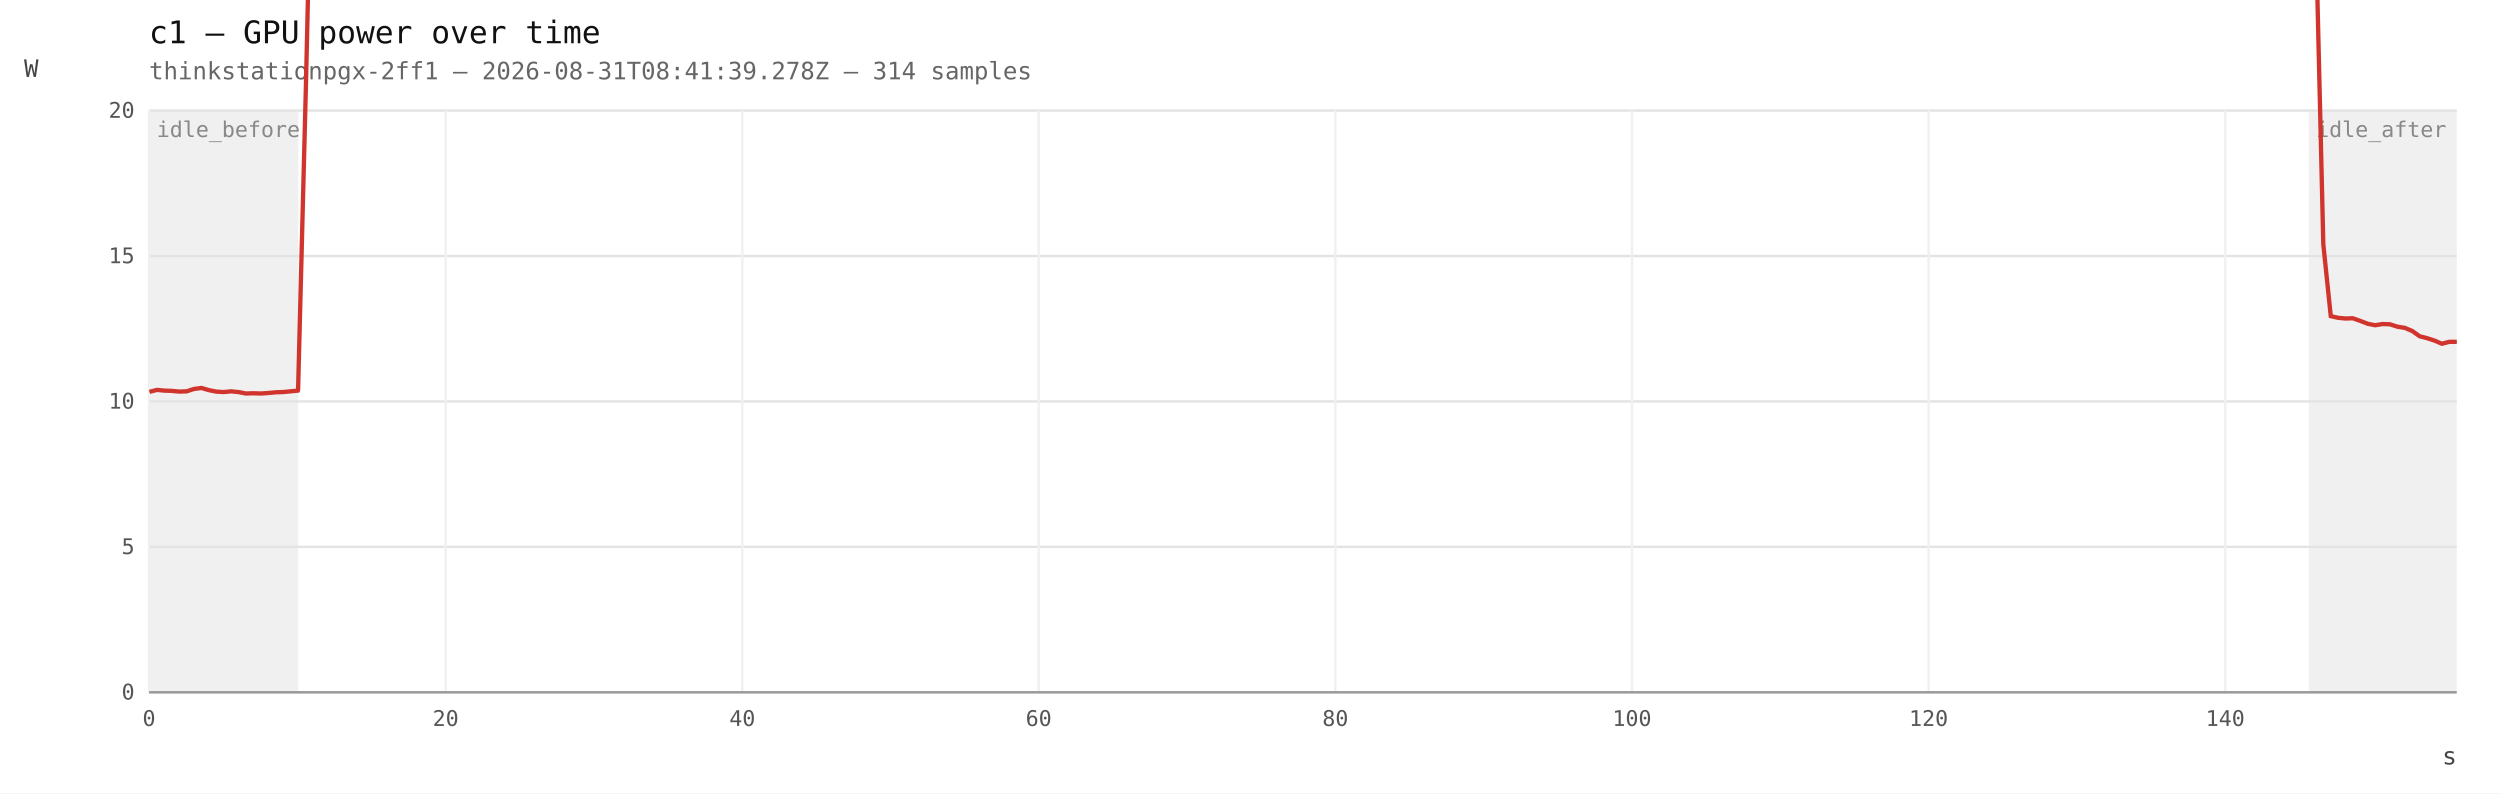
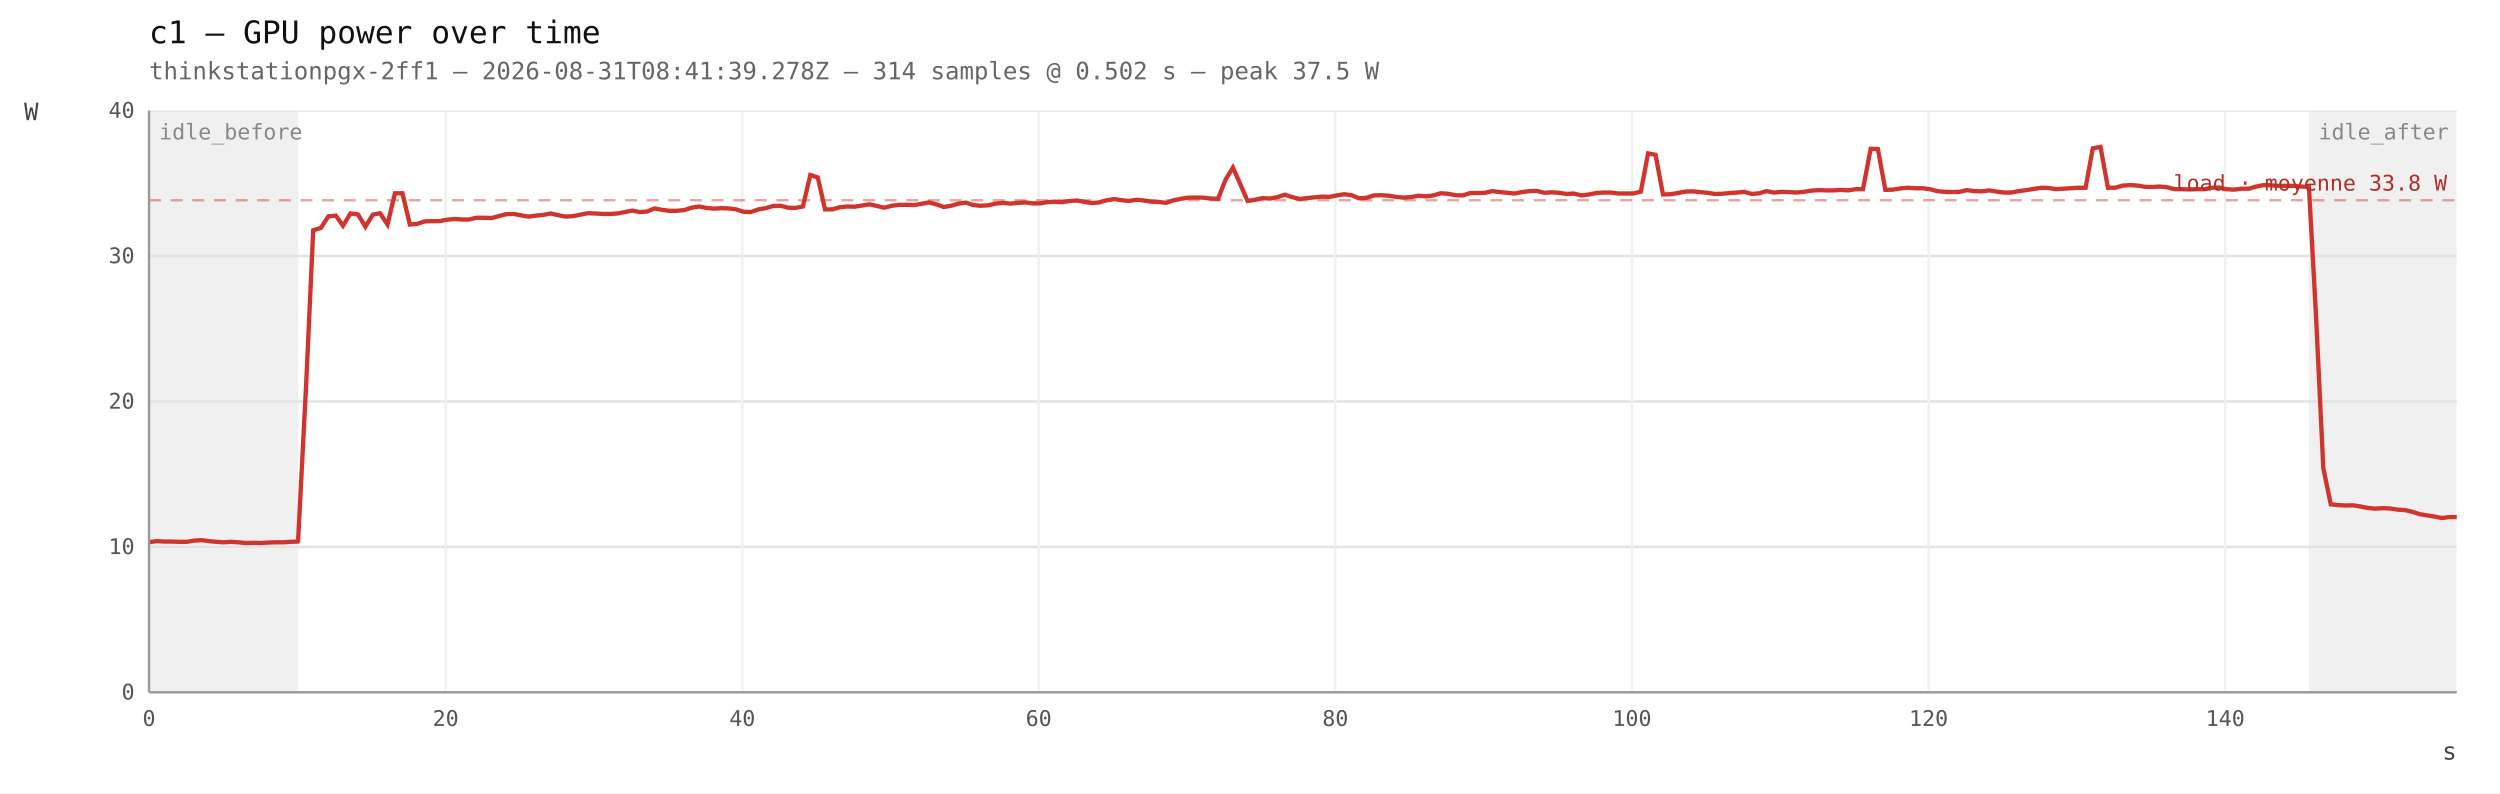
<svg xmlns="http://www.w3.org/2000/svg" width="1040" height="330" viewBox="0 0 1040 330" font-family="Menlo,Consolas,monospace">
+   <defs>
+     <clipPath id="plot-clip">
+       <rect x="62" y="46" width="960" height="242" />
+     </clipPath>
+   </defs>
  <rect width="1040" height="330" fill="#ffffff" />
  <text x="62" y="18" font-size="13" fill="#111">c1 — GPU power over time</text>
-   <text x="62" y="33" font-size="10" fill="#666">thinkstationpgx-2ff1 — 2026-08-31T08:41:39.278Z — 314 samples</text>
-   <rect x="62.2" y="46" width="61.9" height="242" fill="#000000" opacity="0.06" />
-   <text x="65.2" y="57" font-size="9" fill="#888">idle_before</text>
-   <rect x="960.5" y="46" width="61.5" height="242" fill="#000000" opacity="0.06" />
-   <text x="963.5" y="57" font-size="9" fill="#888">idle_after</text>
-   <line x1="62" y1="288.0" x2="1022" y2="288.0" stroke="#e3e3e3" stroke-width="1" />
+   <text x="62" y="33" font-size="10" fill="#666">thinkstationpgx-2ff1 — 2026-08-31T08:41:39.278Z — 314 samples @ 0.502 s — peak 37.5 W</text>
+   <g clip-path="url(#plot-clip)">
+     <rect x="62.2" y="46" width="61.9" height="242" fill="#000000" opacity="0.06" />
+     <rect x="960.5" y="46" width="61.5" height="242" fill="#000000" opacity="0.06" />
+     <line x1="62" y1="288.0" x2="1022" y2="288.0" stroke="#e3e3e3" stroke-width="1" />
+     <line x1="62" y1="227.5" x2="1022" y2="227.5" stroke="#e3e3e3" stroke-width="1" />
+     <line x1="62" y1="167.0" x2="1022" y2="167.0" stroke="#e3e3e3" stroke-width="1" />
+     <line x1="62" y1="106.5" x2="1022" y2="106.5" stroke="#e3e3e3" stroke-width="1" />
+     <line x1="62" y1="46.0" x2="1022" y2="46.0" stroke="#e3e3e3" stroke-width="1" />
+     <line x1="62.0" y1="46" x2="62.0" y2="288" stroke="#f0f0f0" stroke-width="1" />
+     <line x1="185.4" y1="46" x2="185.4" y2="288" stroke="#f0f0f0" stroke-width="1" />
+     <line x1="308.8" y1="46" x2="308.8" y2="288" stroke="#f0f0f0" stroke-width="1" />
+     <line x1="432.1" y1="46" x2="432.1" y2="288" stroke="#f0f0f0" stroke-width="1" />
+     <line x1="555.5" y1="46" x2="555.5" y2="288" stroke="#f0f0f0" stroke-width="1" />
+     <line x1="678.9" y1="46" x2="678.9" y2="288" stroke="#f0f0f0" stroke-width="1" />
+     <line x1="802.3" y1="46" x2="802.3" y2="288" stroke="#f0f0f0" stroke-width="1" />
+     <line x1="925.7" y1="46" x2="925.7" y2="288" stroke="#f0f0f0" stroke-width="1" />
+     <line x1="62" y1="83.3" x2="1022" y2="83.3" stroke="#d0342c" opacity="0.45" stroke-dasharray="5,4" stroke-width="1" />
+     <polyline fill="none" stroke="#d0342c" stroke-width="1.8" points="62.2,225.5 65.3,225.1 68.4,225.3 71.4,225.3 74.5,225.4 77.6,225.4 80.7,224.9 83.8,224.7 86.9,225.1 89.9,225.4 93.0,225.6 96.1,225.4 99.2,225.6 102.3,225.9 105.4,225.8 108.5,225.9 111.5,225.7 114.6,225.6 117.7,225.6 120.8,225.4 123.9,225.3 124.0,225.1 127.3,161.1 130.3,95.8 133.5,94.8 136.6,90.0 139.7,89.7 142.7,93.9 145.8,88.8 148.9,89.2 152.0,94.3 155.1,89.3 158.1,88.7 161.2,93.4 164.3,80.4 167.4,80.4 170.5,93.4 173.6,93.1 176.7,92.1 179.8,92.0 182.8,92.0 186.0,91.4 189.0,91.1 192.1,91.3 195.1,91.3 198.2,90.6 201.4,90.6 204.5,90.7 207.5,89.9 210.6,89.1 213.7,89.0 216.8,89.6 219.8,90.1 222.9,89.7 226.0,89.4 229.1,88.8 232.1,89.5 235.2,90.1 238.4,89.9 241.5,89.3 244.5,88.7 247.6,88.8 250.7,89.0 253.8,89.0 256.9,88.8 260.0,88.2 263.0,87.6 266.1,88.2 269.2,88.0 272.3,86.7 275.4,87.3 278.5,87.7 281.5,87.7 284.6,87.4 287.7,86.4 290.8,85.9 293.9,86.5 297.0,86.8 300.0,86.6 303.1,86.7 306.2,87.1 309.3,88.1 312.4,88.2 315.5,87.1 318.6,86.6 321.6,85.7 324.7,85.6 327.8,86.4 330.9,86.5 334.0,85.9 337.1,72.8 340.2,73.8 343.2,87.1 346.3,87.1 349.4,86.2 352.5,85.9 355.5,86.0 358.6,85.5 361.8,85.0 364.8,85.7 367.9,86.4 371.0,85.6 374.1,85.2 377.2,85.2 380.3,85.3 383.3,84.8 386.4,84.2 389.5,85.0 392.6,86.1 395.7,85.6 398.7,84.7 401.9,84.3 404.9,85.3 408.0,85.6 411.1,85.4 414.2,84.7 417.3,84.4 420.3,84.7 423.4,84.4 426.5,84.2 429.6,84.6 432.7,84.6 435.7,84.1 438.9,83.9 441.9,84.1 445.1,83.6 448.1,83.4 451.2,84.0 454.3,84.5 457.3,84.2 460.4,83.3 463.6,82.8 466.6,83.3 469.7,83.6 472.8,83.1 475.9,83.4 479.0,83.9 482.0,84.0 485.1,84.4 488.2,83.3 491.3,82.7 494.4,82.2 497.5,82.2 500.5,82.2 503.7,82.6 506.7,82.7 509.9,74.6 512.9,69.7 516.0,76.7 519.0,83.6 522.1,83.1 525.2,82.4 528.3,82.6 531.4,82.0 534.5,81.0 537.6,82.0 540.7,82.8 543.7,82.4 546.8,82.1 549.9,81.8 553.0,81.9 556.1,81.3 559.2,80.8 562.2,81.2 565.3,82.5 568.4,82.3 571.5,81.3 574.5,81.2 577.6,81.4 580.8,81.9 583.8,82.2 587.0,82.0 590.0,81.4 593.1,81.7 596.2,81.3 599.3,80.4 602.3,80.6 605.5,81.2 608.5,81.3 611.6,80.3 614.6,80.3 617.8,80.2 620.8,79.5 623.9,79.9 627.0,80.2 630.1,80.5 633.2,79.9 636.3,79.5 639.3,79.4 642.5,80.2 645.5,80.0 648.6,80.2 651.7,80.7 654.7,80.5 657.9,81.3 661.0,80.9 664.0,80.3 667.1,80.1 670.2,80.1 673.2,80.5 676.3,80.5 679.5,80.5 682.6,79.7 685.6,63.8 688.7,64.4 691.8,80.9 694.9,80.8 698.0,80.3 701.0,79.7 704.1,79.6 707.2,79.9 710.3,80.2 713.4,80.7 716.5,80.6 719.6,80.3 722.6,80.1 725.7,79.8 728.8,80.7 731.9,80.4 734.9,79.5 738.0,80.1 741.1,79.8 744.2,79.9 747.3,80.1 750.4,79.8 753.5,79.3 756.6,79.1 759.6,79.2 762.7,79.2 765.8,79.0 768.8,79.2 772.0,78.7 775.0,78.7 778.2,61.9 781.2,62.0 784.3,79.0 787.4,78.9 790.5,78.4 793.6,78.1 796.6,78.3 799.7,78.3 802.8,78.7 805.9,79.5 809.0,79.8 812.1,79.9 815.2,79.8 818.2,79.1 821.3,79.5 824.4,79.6 827.5,79.2 830.6,79.7 833.7,80.1 836.7,80.1 839.8,79.5 842.9,79.1 846.0,78.6 849.1,78.1 852.2,78.2 855.3,78.7 858.4,78.5 861.5,78.3 864.6,78.1 867.6,78.1 870.6,61.7 873.8,61.1 876.9,78.1 879.9,78.1 883.1,77.2 886.1,77.0 889.2,77.2 892.3,77.7 895.3,77.8 898.4,77.6 901.5,77.9 904.6,78.7 907.7,78.7 910.8,78.8 913.8,78.7 917.0,78.7 920.0,78.1 923.1,78.0 926.2,78.7 929.3,78.9 932.4,78.5 935.5,78.5 938.6,77.6 941.6,77.0 944.7,77.1 947.8,77.3 950.8,77.3 954.0,77.3 957.0,77.6 960.1,77.7 960.5,77.6 963.4,130.2 966.5,194.8 969.6,209.8 972.6,210.1 975.7,210.3 978.8,210.2 981.9,210.7 985.0,211.3 988.1,211.6 991.1,211.4 994.2,211.5 997.3,212.0 1000.4,212.2 1003.5,212.9 1006.6,213.9 1009.7,214.4 1012.8,214.9 1015.8,215.5 1018.9,215.1 1022.0,215.1" />
+   </g>
+   <line x1="62" y1="288" x2="1022" y2="288" stroke="#999" stroke-width="1" />
+   <line x1="62" y1="46" x2="62" y2="288" stroke="#999" stroke-width="1" />
  <text x="56" y="291.0" font-size="9" fill="#555" text-anchor="end">0</text>
-   <line x1="62" y1="227.5" x2="1022" y2="227.5" stroke="#e3e3e3" stroke-width="1" />
-   <text x="56" y="230.5" font-size="9" fill="#555" text-anchor="end">5</text>
-   <line x1="62" y1="167.0" x2="1022" y2="167.0" stroke="#e3e3e3" stroke-width="1" />
-   <text x="56" y="170.0" font-size="9" fill="#555" text-anchor="end">10</text>
-   <line x1="62" y1="106.5" x2="1022" y2="106.5" stroke="#e3e3e3" stroke-width="1" />
-   <text x="56" y="109.5" font-size="9" fill="#555" text-anchor="end">15</text>
-   <line x1="62" y1="46.0" x2="1022" y2="46.0" stroke="#e3e3e3" stroke-width="1" />
-   <text x="56" y="49.0" font-size="9" fill="#555" text-anchor="end">20</text>
-   <line x1="62.0" y1="46" x2="62.0" y2="288" stroke="#f0f0f0" stroke-width="1" />
+   <text x="56" y="230.5" font-size="9" fill="#555" text-anchor="end">10</text>
+   <text x="56" y="170.0" font-size="9" fill="#555" text-anchor="end">20</text>
+   <text x="56" y="109.5" font-size="9" fill="#555" text-anchor="end">30</text>
+   <text x="56" y="49.0" font-size="9" fill="#555" text-anchor="end">40</text>
  <text x="62.0" y="302" font-size="9" fill="#555" text-anchor="middle">0</text>
-   <line x1="185.4" y1="46" x2="185.4" y2="288" stroke="#f0f0f0" stroke-width="1" />
  <text x="185.4" y="302" font-size="9" fill="#555" text-anchor="middle">20</text>
-   <line x1="308.8" y1="46" x2="308.8" y2="288" stroke="#f0f0f0" stroke-width="1" />
  <text x="308.8" y="302" font-size="9" fill="#555" text-anchor="middle">40</text>
-   <line x1="432.1" y1="46" x2="432.1" y2="288" stroke="#f0f0f0" stroke-width="1" />
  <text x="432.1" y="302" font-size="9" fill="#555" text-anchor="middle">60</text>
-   <line x1="555.5" y1="46" x2="555.5" y2="288" stroke="#f0f0f0" stroke-width="1" />
  <text x="555.5" y="302" font-size="9" fill="#555" text-anchor="middle">80</text>
-   <line x1="678.9" y1="46" x2="678.9" y2="288" stroke="#f0f0f0" stroke-width="1" />
  <text x="678.9" y="302" font-size="9" fill="#555" text-anchor="middle">100</text>
-   <line x1="802.3" y1="46" x2="802.3" y2="288" stroke="#f0f0f0" stroke-width="1" />
  <text x="802.3" y="302" font-size="9" fill="#555" text-anchor="middle">120</text>
-   <line x1="925.7" y1="46" x2="925.7" y2="288" stroke="#f0f0f0" stroke-width="1" />
  <text x="925.7" y="302" font-size="9" fill="#555" text-anchor="middle">140</text>
-   <line x1="62" y1="288" x2="1022" y2="288" stroke="#999" stroke-width="1" />
-   <text x="1022" y="318" font-size="10" fill="#444" text-anchor="end">s</text>
-   <text x="10" y="32" font-size="10" fill="#444">W</text>
-   <polyline fill="none" stroke="#3b6fb5" stroke-width="1" opacity="0.75" points="62.2,163.0 65.3,162.2 68.4,162.5 71.4,162.6 74.5,162.9 77.6,162.8 80.7,161.8 83.8,161.4 86.9,162.3 89.9,162.9 93.0,163.1 96.1,162.8 99.2,163.1 102.3,163.7 105.4,163.6 108.5,163.7 111.5,163.5 114.6,163.2 117.7,163.1 120.8,162.8 123.9,162.5 124.0,162.3 127.3,34.1 130.3,-96.4 133.5,-98.4 136.6,-108.0 139.7,-108.5 142.7,-100.2 145.8,-110.3 148.9,-109.6 152.0,-99.3 155.1,-109.5 158.1,-110.7 161.2,-101.1 164.3,-127.2 167.4,-127.2 170.5,-101.3 173.6,-101.9 176.7,-103.8 179.8,-104.0 182.8,-103.9 186.0,-105.1 189.0,-105.9 192.1,-105.5 195.1,-105.4 198.2,-106.8 201.4,-106.7 204.5,-106.6 207.5,-108.3 210.6,-109.7 213.7,-110.1 216.8,-108.8 219.8,-107.8 222.9,-108.5 226.0,-109.2 229.1,-110.3 232.1,-109.0 235.2,-107.8 238.4,-108.3 241.5,-109.5 244.5,-110.7 247.6,-110.3 250.7,-110.0 253.8,-110.0 256.9,-110.3 260.0,-111.7 263.0,-112.8 266.1,-111.7 269.2,-112.0 272.3,-114.6 275.4,-113.4 278.5,-112.5 281.5,-112.5 284.6,-113.1 287.7,-115.2 290.8,-116.1 293.9,-115.1 297.0,-114.4 300.0,-114.8 303.1,-114.7 306.2,-113.8 309.3,-111.8 312.4,-111.5 315.5,-113.8 318.6,-114.8 321.6,-116.5 324.7,-116.9 327.8,-115.3 330.9,-114.9 334.0,-116.1 337.1,-142.4 340.2,-140.5 343.2,-113.7 346.3,-113.7 349.4,-115.5 352.5,-116.3 355.5,-116.0 358.6,-117.0 361.8,-118.1 364.8,-116.5 367.9,-115.2 371.0,-116.9 374.1,-117.6 377.2,-117.6 380.3,-117.5 383.3,-118.3 386.4,-119.6 389.5,-118.0 392.6,-115.8 395.7,-116.7 398.7,-118.7 401.9,-119.4 404.9,-117.5 408.0,-116.9 411.1,-117.2 414.2,-118.6 417.3,-119.2 420.3,-118.7 423.4,-119.3 426.5,-119.6 429.6,-118.8 432.7,-118.8 435.7,-119.9 438.9,-120.3 441.9,-119.8 445.1,-120.9 448.1,-121.1 451.2,-120.0 454.3,-118.9 457.3,-119.6 460.4,-121.5 463.6,-122.4 466.6,-121.5 469.7,-120.9 472.8,-121.8 475.9,-121.1 479.0,-120.1 482.0,-120.0 485.1,-119.3 488.2,-121.3 491.3,-122.6 494.4,-123.5 497.5,-123.5 500.5,-123.5 503.7,-122.8 506.7,-122.6 509.9,-138.9 512.9,-148.7 516.0,-134.5 519.0,-120.9 522.1,-121.7 525.2,-123.2 528.3,-122.8 531.4,-124.0 534.5,-126.1 537.6,-124.0 540.7,-122.4 543.7,-123.2 546.8,-123.8 549.9,-124.4 553.0,-124.2 556.1,-125.3 559.2,-126.4 562.2,-125.7 565.3,-122.9 568.4,-123.4 571.5,-125.3 574.5,-125.7 577.6,-125.2 580.8,-124.2 583.8,-123.6 587.0,-124.0 590.0,-125.2 593.1,-124.6 596.2,-125.3 599.3,-127.3 602.3,-126.8 605.5,-125.7 608.5,-125.5 611.6,-127.4 614.6,-127.4 617.8,-127.6 620.8,-129.1 623.9,-128.2 627.0,-127.5 630.1,-127.0 633.2,-128.1 636.3,-129.1 639.3,-129.2 642.5,-127.6 645.5,-128.0 648.6,-127.6 651.7,-126.5 654.7,-126.9 657.9,-125.5 661.0,-126.2 664.0,-127.4 667.1,-127.9 670.2,-127.9 673.2,-126.9 676.3,-127.0 679.5,-126.9 682.6,-128.6 685.6,-160.3 688.7,-159.2 691.8,-126.2 694.9,-126.4 698.0,-127.4 701.0,-128.6 704.1,-128.7 707.2,-128.2 710.3,-127.6 713.4,-126.7 716.5,-126.8 719.6,-127.4 722.6,-127.8 725.7,-128.4 728.8,-126.7 731.9,-127.2 734.9,-129.1 738.0,-127.9 741.1,-128.4 744.2,-128.2 747.3,-127.8 750.4,-128.4 753.5,-129.3 756.6,-129.8 759.6,-129.7 762.7,-129.7 765.8,-129.9 768.8,-129.7 772.0,-130.5 775.0,-130.7 778.2,-164.2 781.2,-164.1 784.3,-129.9 787.4,-130.3 790.5,-131.3 793.6,-131.7 796.6,-131.4 799.7,-131.4 802.8,-130.5 805.9,-129.0 809.0,-128.4 812.1,-128.2 815.2,-128.5 818.2,-129.8 821.3,-129.0 824.4,-128.8 827.5,-129.7 830.6,-128.6 833.7,-127.8 836.7,-127.9 839.8,-129.0 842.9,-129.8 846.0,-130.8 849.1,-131.7 852.2,-131.5 855.3,-130.7 858.4,-130.9 861.5,-131.4 864.6,-131.9 867.6,-131.9 870.6,-164.5 873.8,-165.8 876.9,-131.7 879.9,-131.9 883.1,-133.6 886.1,-134.0 889.2,-133.6 892.3,-132.6 895.3,-132.5 898.4,-132.8 901.5,-132.1 904.6,-130.7 907.7,-130.5 910.8,-130.4 913.8,-130.7 917.0,-130.5 920.0,-131.7 923.1,-132.0 926.2,-130.7 929.3,-130.2 932.4,-131.0 935.5,-131.0 938.6,-132.7 941.6,-133.9 944.7,-133.8 947.8,-133.4 950.8,-133.4 954.0,-133.4 957.0,-132.8 960.1,-132.6 960.5,-132.8 963.4,-27.7 966.5,101.7 969.6,131.5 972.6,132.2 975.7,132.5 978.8,132.4 981.9,133.5 985.0,134.7 988.1,135.3 991.1,134.8 994.2,134.9 997.3,135.9 1000.4,136.4 1003.5,137.7 1006.6,139.9 1009.7,140.7 1012.8,141.7 1015.8,143.0 1018.9,142.2 1022.0,142.2" />
-   <polyline fill="none" stroke="#d0342c" stroke-width="1.8" points="62.2,163.0 65.3,162.2 68.4,162.5 71.4,162.6 74.5,162.9 77.6,162.8 80.7,161.8 83.8,161.4 86.9,162.3 89.9,162.9 93.0,163.1 96.1,162.8 99.2,163.1 102.3,163.7 105.4,163.6 108.5,163.7 111.5,163.5 114.6,163.2 117.7,163.1 120.8,162.8 123.9,162.5 124.0,162.3 127.3,34.1 130.3,-96.4 133.5,-98.4 136.6,-108.0 139.7,-108.5 142.7,-100.2 145.8,-110.3 148.9,-109.6 152.0,-99.3 155.1,-109.5 158.1,-110.7 161.2,-101.1 164.3,-127.2 167.4,-127.2 170.5,-101.3 173.6,-101.9 176.7,-103.8 179.8,-104.0 182.8,-103.9 186.0,-105.1 189.0,-105.9 192.1,-105.5 195.1,-105.4 198.2,-106.8 201.4,-106.7 204.5,-106.6 207.5,-108.3 210.6,-109.7 213.7,-110.1 216.8,-108.8 219.8,-107.8 222.9,-108.5 226.0,-109.2 229.1,-110.3 232.1,-109.0 235.2,-107.8 238.4,-108.3 241.5,-109.5 244.5,-110.7 247.6,-110.3 250.7,-110.0 253.8,-110.0 256.9,-110.3 260.0,-111.7 263.0,-112.8 266.1,-111.7 269.2,-112.0 272.3,-114.6 275.4,-113.4 278.5,-112.5 281.5,-112.5 284.6,-113.1 287.7,-115.2 290.8,-116.1 293.9,-115.1 297.0,-114.4 300.0,-114.8 303.1,-114.7 306.2,-113.8 309.3,-111.8 312.4,-111.5 315.5,-113.8 318.6,-114.8 321.6,-116.5 324.7,-116.9 327.8,-115.3 330.9,-114.9 334.0,-116.1 337.1,-142.4 340.2,-140.5 343.2,-113.7 346.3,-113.7 349.4,-115.5 352.5,-116.3 355.5,-116.0 358.6,-117.0 361.8,-118.1 364.8,-116.5 367.9,-115.2 371.0,-116.9 374.1,-117.6 377.2,-117.6 380.3,-117.5 383.3,-118.3 386.4,-119.6 389.5,-118.0 392.6,-115.8 395.7,-116.7 398.7,-118.7 401.9,-119.4 404.9,-117.5 408.0,-116.9 411.1,-117.2 414.2,-118.6 417.3,-119.2 420.3,-118.7 423.4,-119.3 426.5,-119.6 429.6,-118.8 432.7,-118.8 435.7,-119.9 438.9,-120.3 441.9,-119.8 445.1,-120.9 448.1,-121.1 451.2,-120.0 454.3,-118.9 457.3,-119.6 460.4,-121.5 463.6,-122.4 466.6,-121.5 469.7,-120.9 472.8,-121.8 475.9,-121.1 479.0,-120.1 482.0,-120.0 485.1,-119.3 488.2,-121.3 491.3,-122.6 494.4,-123.5 497.5,-123.5 500.5,-123.5 503.7,-122.8 506.7,-122.6 509.9,-138.9 512.9,-148.7 516.0,-134.5 519.0,-120.9 522.1,-121.7 525.2,-123.2 528.3,-122.8 531.4,-124.0 534.5,-126.1 537.6,-124.0 540.7,-122.4 543.7,-123.2 546.8,-123.8 549.9,-124.4 553.0,-124.2 556.1,-125.3 559.2,-126.4 562.2,-125.7 565.3,-122.9 568.4,-123.4 571.5,-125.3 574.5,-125.7 577.6,-125.2 580.8,-124.2 583.8,-123.6 587.0,-124.0 590.0,-125.2 593.1,-124.6 596.2,-125.3 599.3,-127.3 602.3,-126.8 605.5,-125.7 608.5,-125.5 611.6,-127.4 614.6,-127.4 617.8,-127.6 620.8,-129.1 623.9,-128.2 627.0,-127.5 630.1,-127.0 633.2,-128.1 636.3,-129.1 639.3,-129.2 642.5,-127.6 645.5,-128.0 648.6,-127.6 651.7,-126.5 654.7,-126.9 657.9,-125.5 661.0,-126.2 664.0,-127.4 667.1,-127.9 670.2,-127.9 673.2,-126.9 676.3,-127.0 679.5,-126.9 682.6,-128.6 685.6,-160.3 688.7,-159.2 691.8,-126.2 694.9,-126.4 698.0,-127.4 701.0,-128.6 704.1,-128.7 707.2,-128.2 710.3,-127.6 713.4,-126.7 716.5,-126.8 719.6,-127.4 722.6,-127.8 725.7,-128.4 728.8,-126.7 731.9,-127.2 734.9,-129.1 738.0,-127.9 741.1,-128.4 744.2,-128.2 747.3,-127.8 750.4,-128.4 753.5,-129.3 756.6,-129.8 759.6,-129.7 762.7,-129.7 765.8,-129.9 768.8,-129.7 772.0,-130.5 775.0,-130.7 778.2,-164.2 781.2,-164.1 784.3,-129.9 787.4,-130.3 790.5,-131.3 793.6,-131.7 796.6,-131.4 799.7,-131.4 802.8,-130.5 805.9,-129.0 809.0,-128.4 812.1,-128.2 815.2,-128.5 818.2,-129.8 821.3,-129.0 824.4,-128.8 827.5,-129.7 830.6,-128.6 833.7,-127.8 836.7,-127.9 839.8,-129.0 842.9,-129.8 846.0,-130.8 849.1,-131.7 852.2,-131.5 855.3,-130.7 858.4,-130.9 861.5,-131.4 864.6,-131.9 867.6,-131.9 870.6,-164.5 873.8,-165.8 876.9,-131.7 879.9,-131.9 883.1,-133.6 886.1,-134.0 889.2,-133.6 892.3,-132.6 895.3,-132.5 898.4,-132.8 901.5,-132.1 904.6,-130.7 907.7,-130.5 910.8,-130.4 913.8,-130.7 917.0,-130.5 920.0,-131.7 923.1,-132.0 926.2,-130.7 929.3,-130.2 932.4,-131.0 935.5,-131.0 938.6,-132.7 941.6,-133.9 944.7,-133.8 947.8,-133.4 950.8,-133.4 954.0,-133.4 957.0,-132.8 960.1,-132.6 960.5,-132.8 963.4,-27.7 966.5,101.7 969.6,131.5 972.6,132.2 975.7,132.5 978.8,132.4 981.9,133.5 985.0,134.7 988.1,135.3 991.1,134.8 994.2,134.9 997.3,135.9 1000.4,136.4 1003.5,137.7 1006.6,139.9 1009.7,140.7 1012.8,141.7 1015.8,143.0 1018.9,142.2 1022.0,142.2" />
+   <text x="1022" y="316" font-size="10" fill="#444" text-anchor="end">s</text>
+   <text x="10" y="50" font-size="10" fill="#444">W</text>
+   <text x="66.2" y="58" font-size="9" fill="#888">idle_before</text>
+   <text x="964.5" y="58" font-size="9" fill="#888">idle_after</text>
+   <text x="1018" y="79.3" font-size="9" fill="#b03028" text-anchor="end">load · moyenne 33.8 W</text>
</svg>
